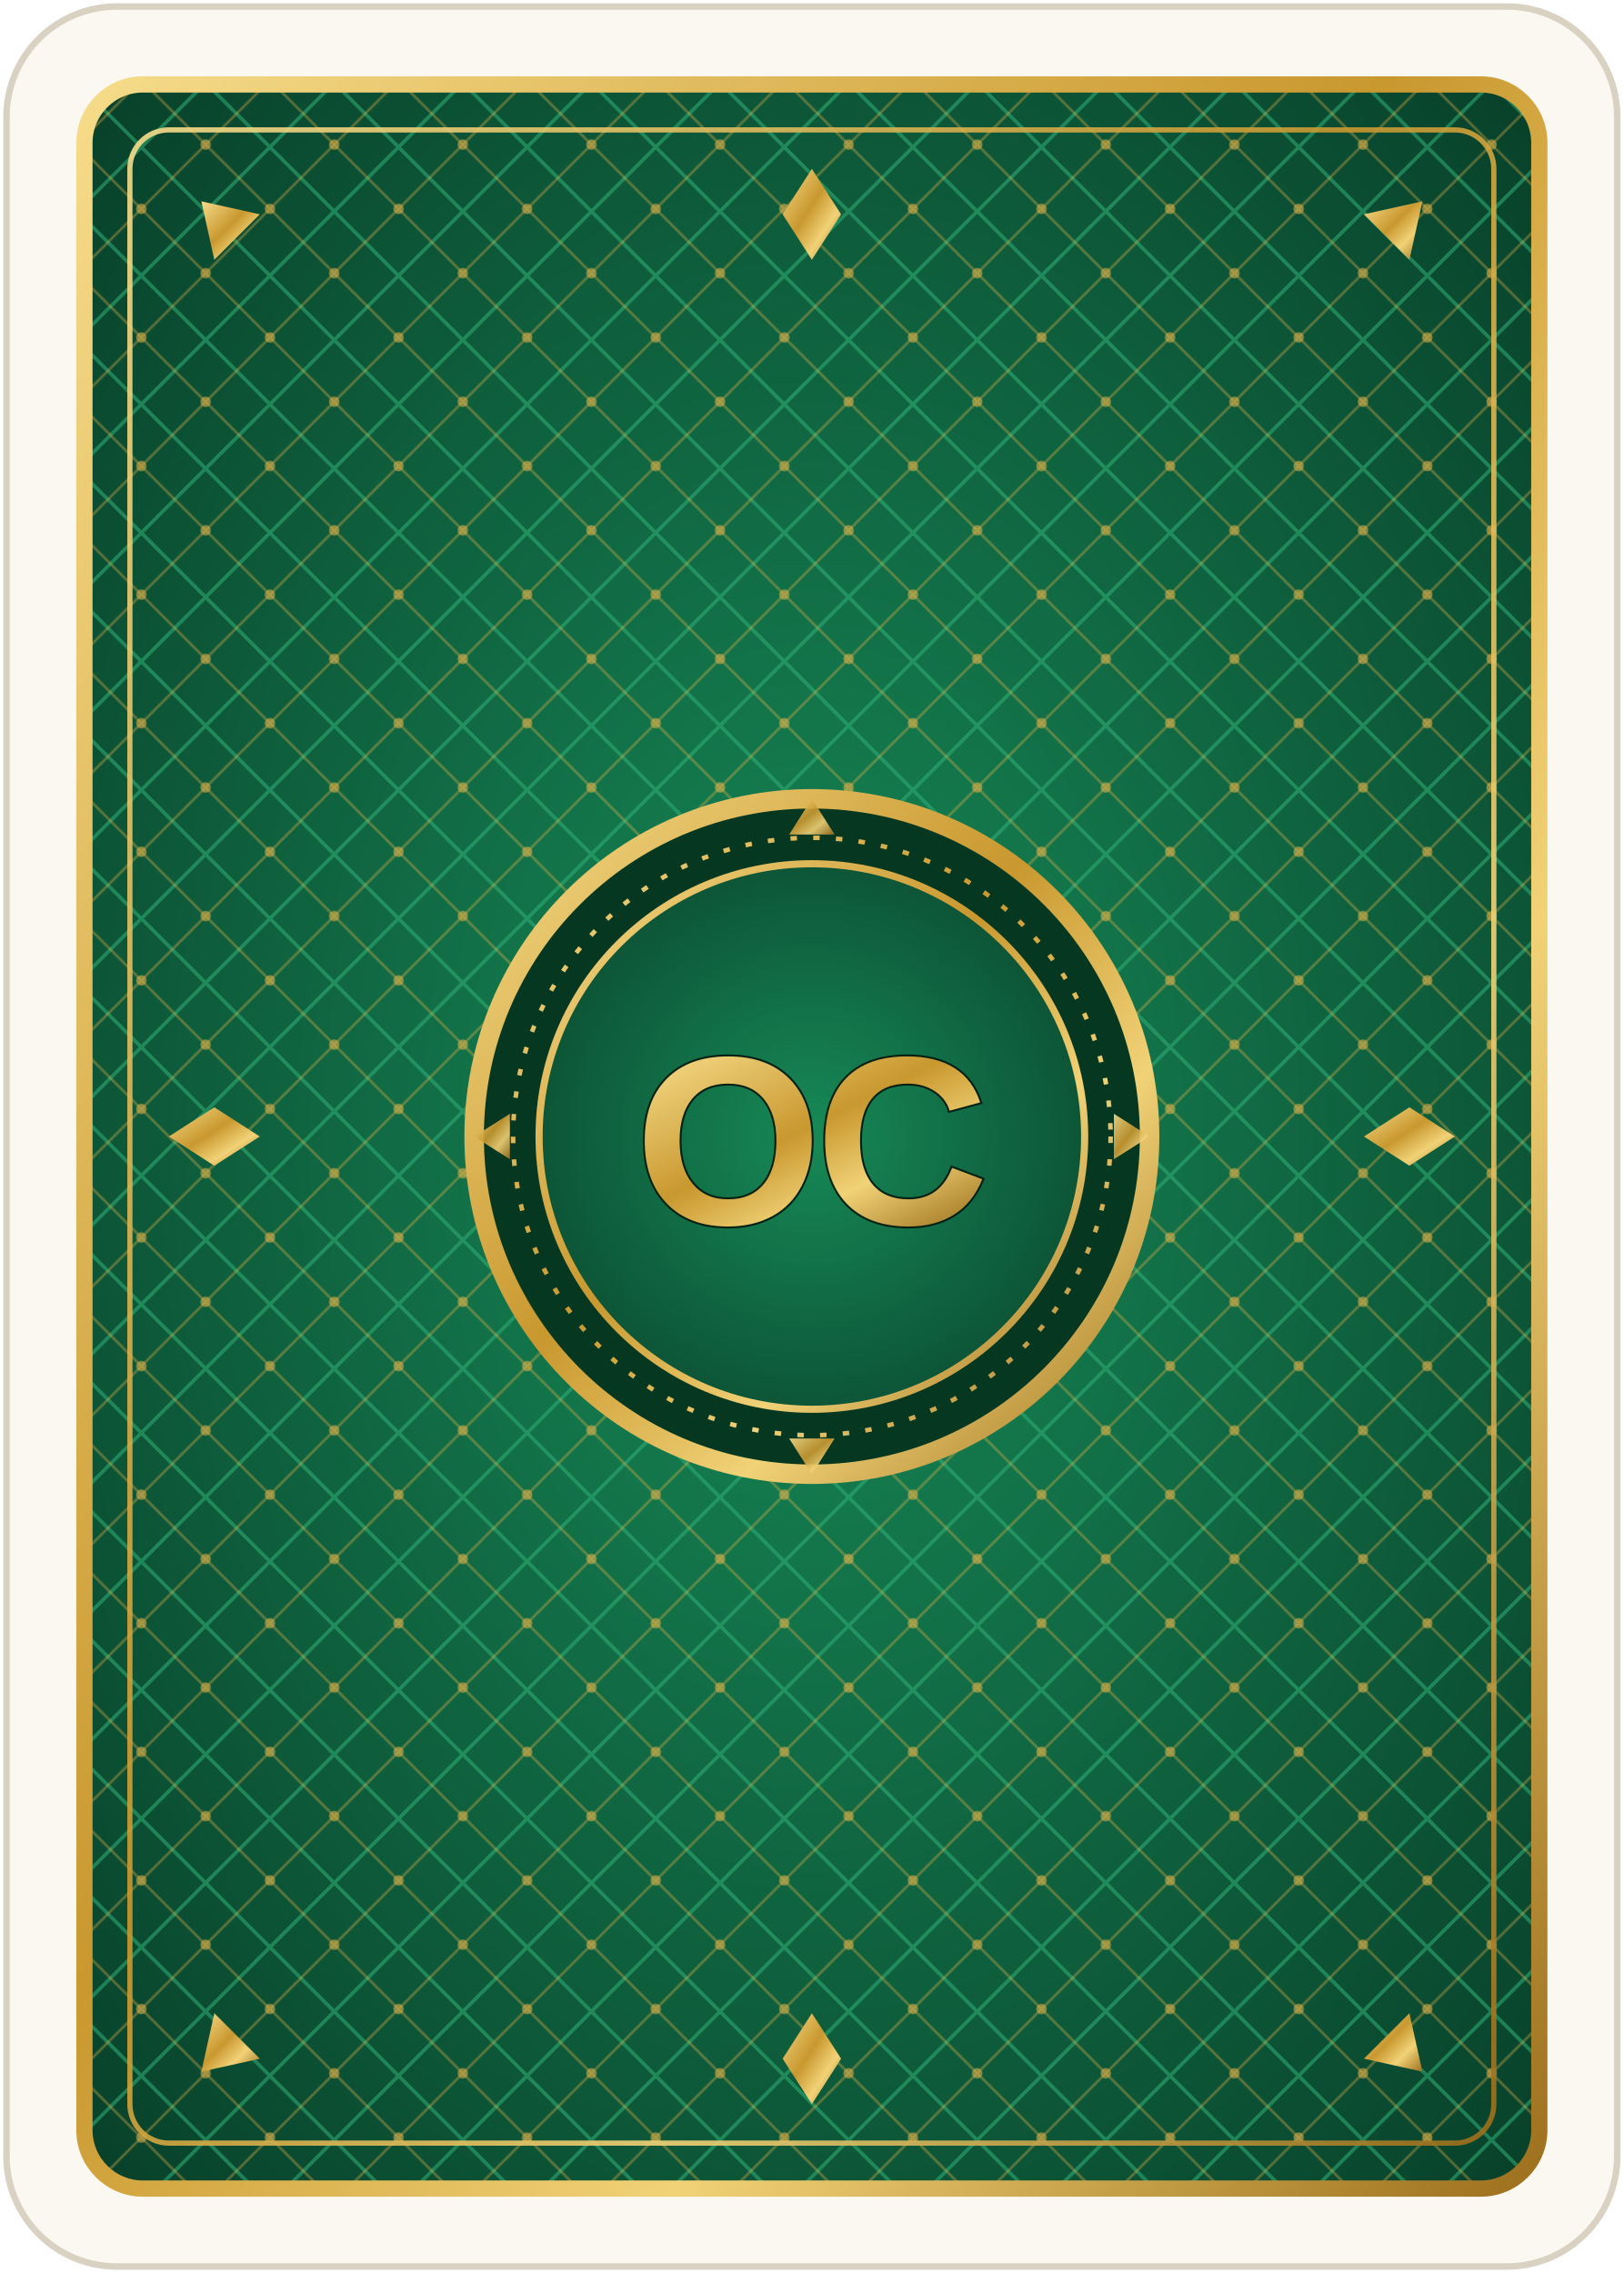
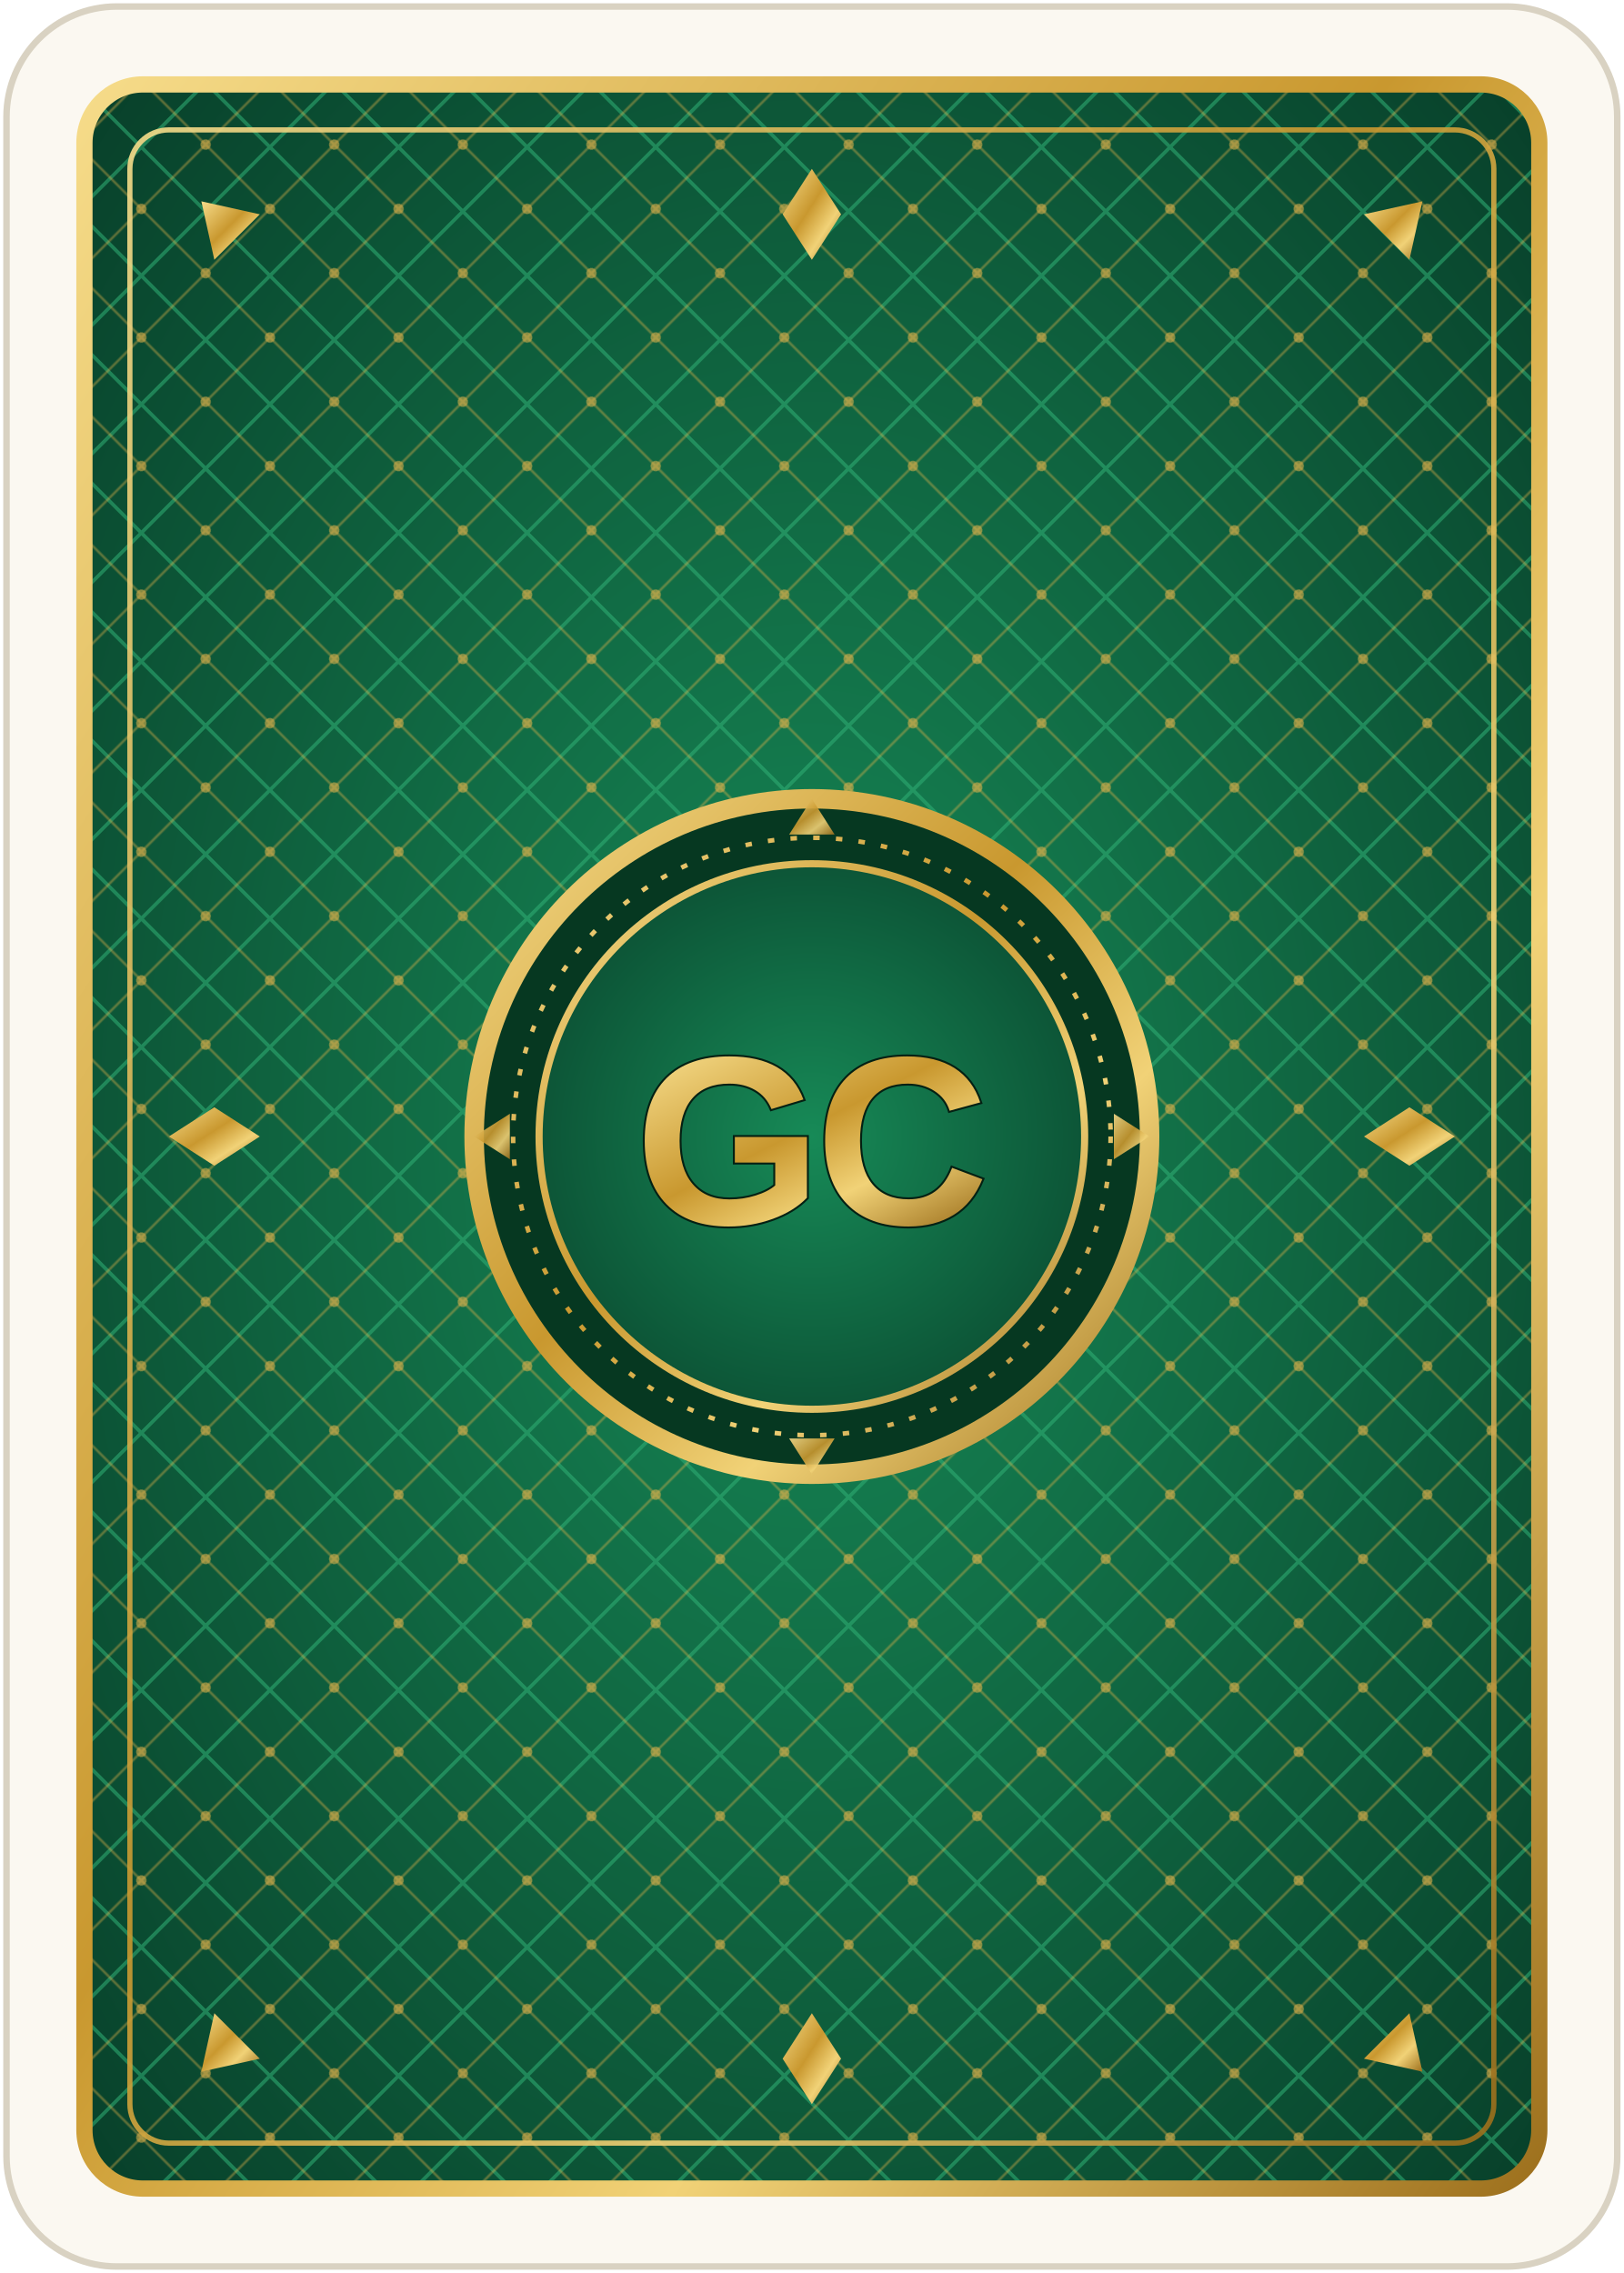
<svg xmlns="http://www.w3.org/2000/svg" width="500" height="700" viewBox="0 0 500 700">
  <defs>
    <radialGradient id="felt" cx="50%" cy="50%" r="70%">
      <stop offset="0" stop-color="#178a57" />
      <stop offset="1" stop-color="#08402a" />
    </radialGradient>
    <linearGradient id="gold" x1="0" y1="0" x2="1" y2="1">
      <stop offset="0" stop-color="#f6dc8a" />
      <stop offset=".45" stop-color="#c9982f" />
      <stop offset=".7" stop-color="#f1d277" />
      <stop offset="1" stop-color="#9c6f1c" />
    </linearGradient>
    <pattern id="lattice" width="28" height="28" patternUnits="userSpaceOnUse" patternTransform="rotate(45 250 350)">
      <path d="M0 0H28M0 0V28" stroke="#2fae74" stroke-width="2.2" opacity=".55" />
      <path d="M14 0V28M0 14H28" stroke="#e8b44a" stroke-width=".8" opacity=".35" />
      <circle cx="14" cy="14" r="1.6" fill="#e8b44a" opacity=".55" />
    </pattern>
    <clipPath id="inner">
      <rect x="26" y="26" width="448" height="648" rx="18" />
    </clipPath>
  </defs>
  <rect x="2" y="2" width="496" height="696" rx="34" fill="#fbf8f1" stroke="#d9d2c2" stroke-width="2" />
  <g clip-path="url(#inner)">
    <rect x="26" y="26" width="448" height="648" fill="url(#felt)" />
    <rect x="26" y="26" width="448" height="648" fill="url(#lattice)" />
  </g>
  <rect x="26" y="26" width="448" height="648" rx="18" fill="none" stroke="url(#gold)" stroke-width="5" />
  <rect x="40" y="40" width="420" height="620" rx="12" fill="none" stroke="url(#gold)" stroke-width="1.6" opacity=".9" />
  <g fill="url(#gold)">
    <path d="M250 52l9 14-9 14-9-14z" />
    <path d="M250 620l9 14-9 14-9-14z" />
    <path d="M52 350l14-9 14 9-14 9z" />
    <path d="M420 350l14-9 14 9-14 9z" />
    <path d="M62 62l18 4-14 14z" />
    <path d="M438 62l-18 4 14 14z" />
    <path d="M62 638l18-4-14-14z" />
    <path d="M438 638l-18-4 14-14z" />
  </g>
  <g transform="translate(250 350)">
    <circle r="104" fill="#063821" stroke="url(#gold)" stroke-width="6" />
    <circle r="92" fill="none" stroke="url(#gold)" stroke-width="1.4" stroke-dasharray="2 5" />
    <circle r="84" fill="url(#felt)" stroke="url(#gold)" stroke-width="2.2" />
    <g fill="url(#gold)" opacity=".9">
      <path d="M0-104l7 11h-14z" />
      <path d="M0 104l7-11h-14z" />
      <path d="M-104 0l11 7v-14z" />
      <path d="M104 0l-11 7v-14z" />
    </g>
-     <text y="27" text-anchor="middle" font-family="'Arial Black', 'Helvetica Neue', Arial, sans-serif" font-size="74" font-weight="900" letter-spacing="-2" fill="url(#gold)" stroke="#032013" stroke-width="1.2" paint-order="stroke">OC</text>
+     <text y="27" text-anchor="middle" font-family="'Arial Black', 'Helvetica Neue', Arial, sans-serif" font-size="74" font-weight="900" letter-spacing="-2" fill="url(#gold)" stroke="#032013" stroke-width="1.2" paint-order="stroke">GC</text>
    <path d="M-46 44H46" stroke="url(#gold)" stroke-width="1.6" />
    <path d="M-46 -48H46" stroke="url(#gold)" stroke-width="1.6" />
  </g>
</svg>
